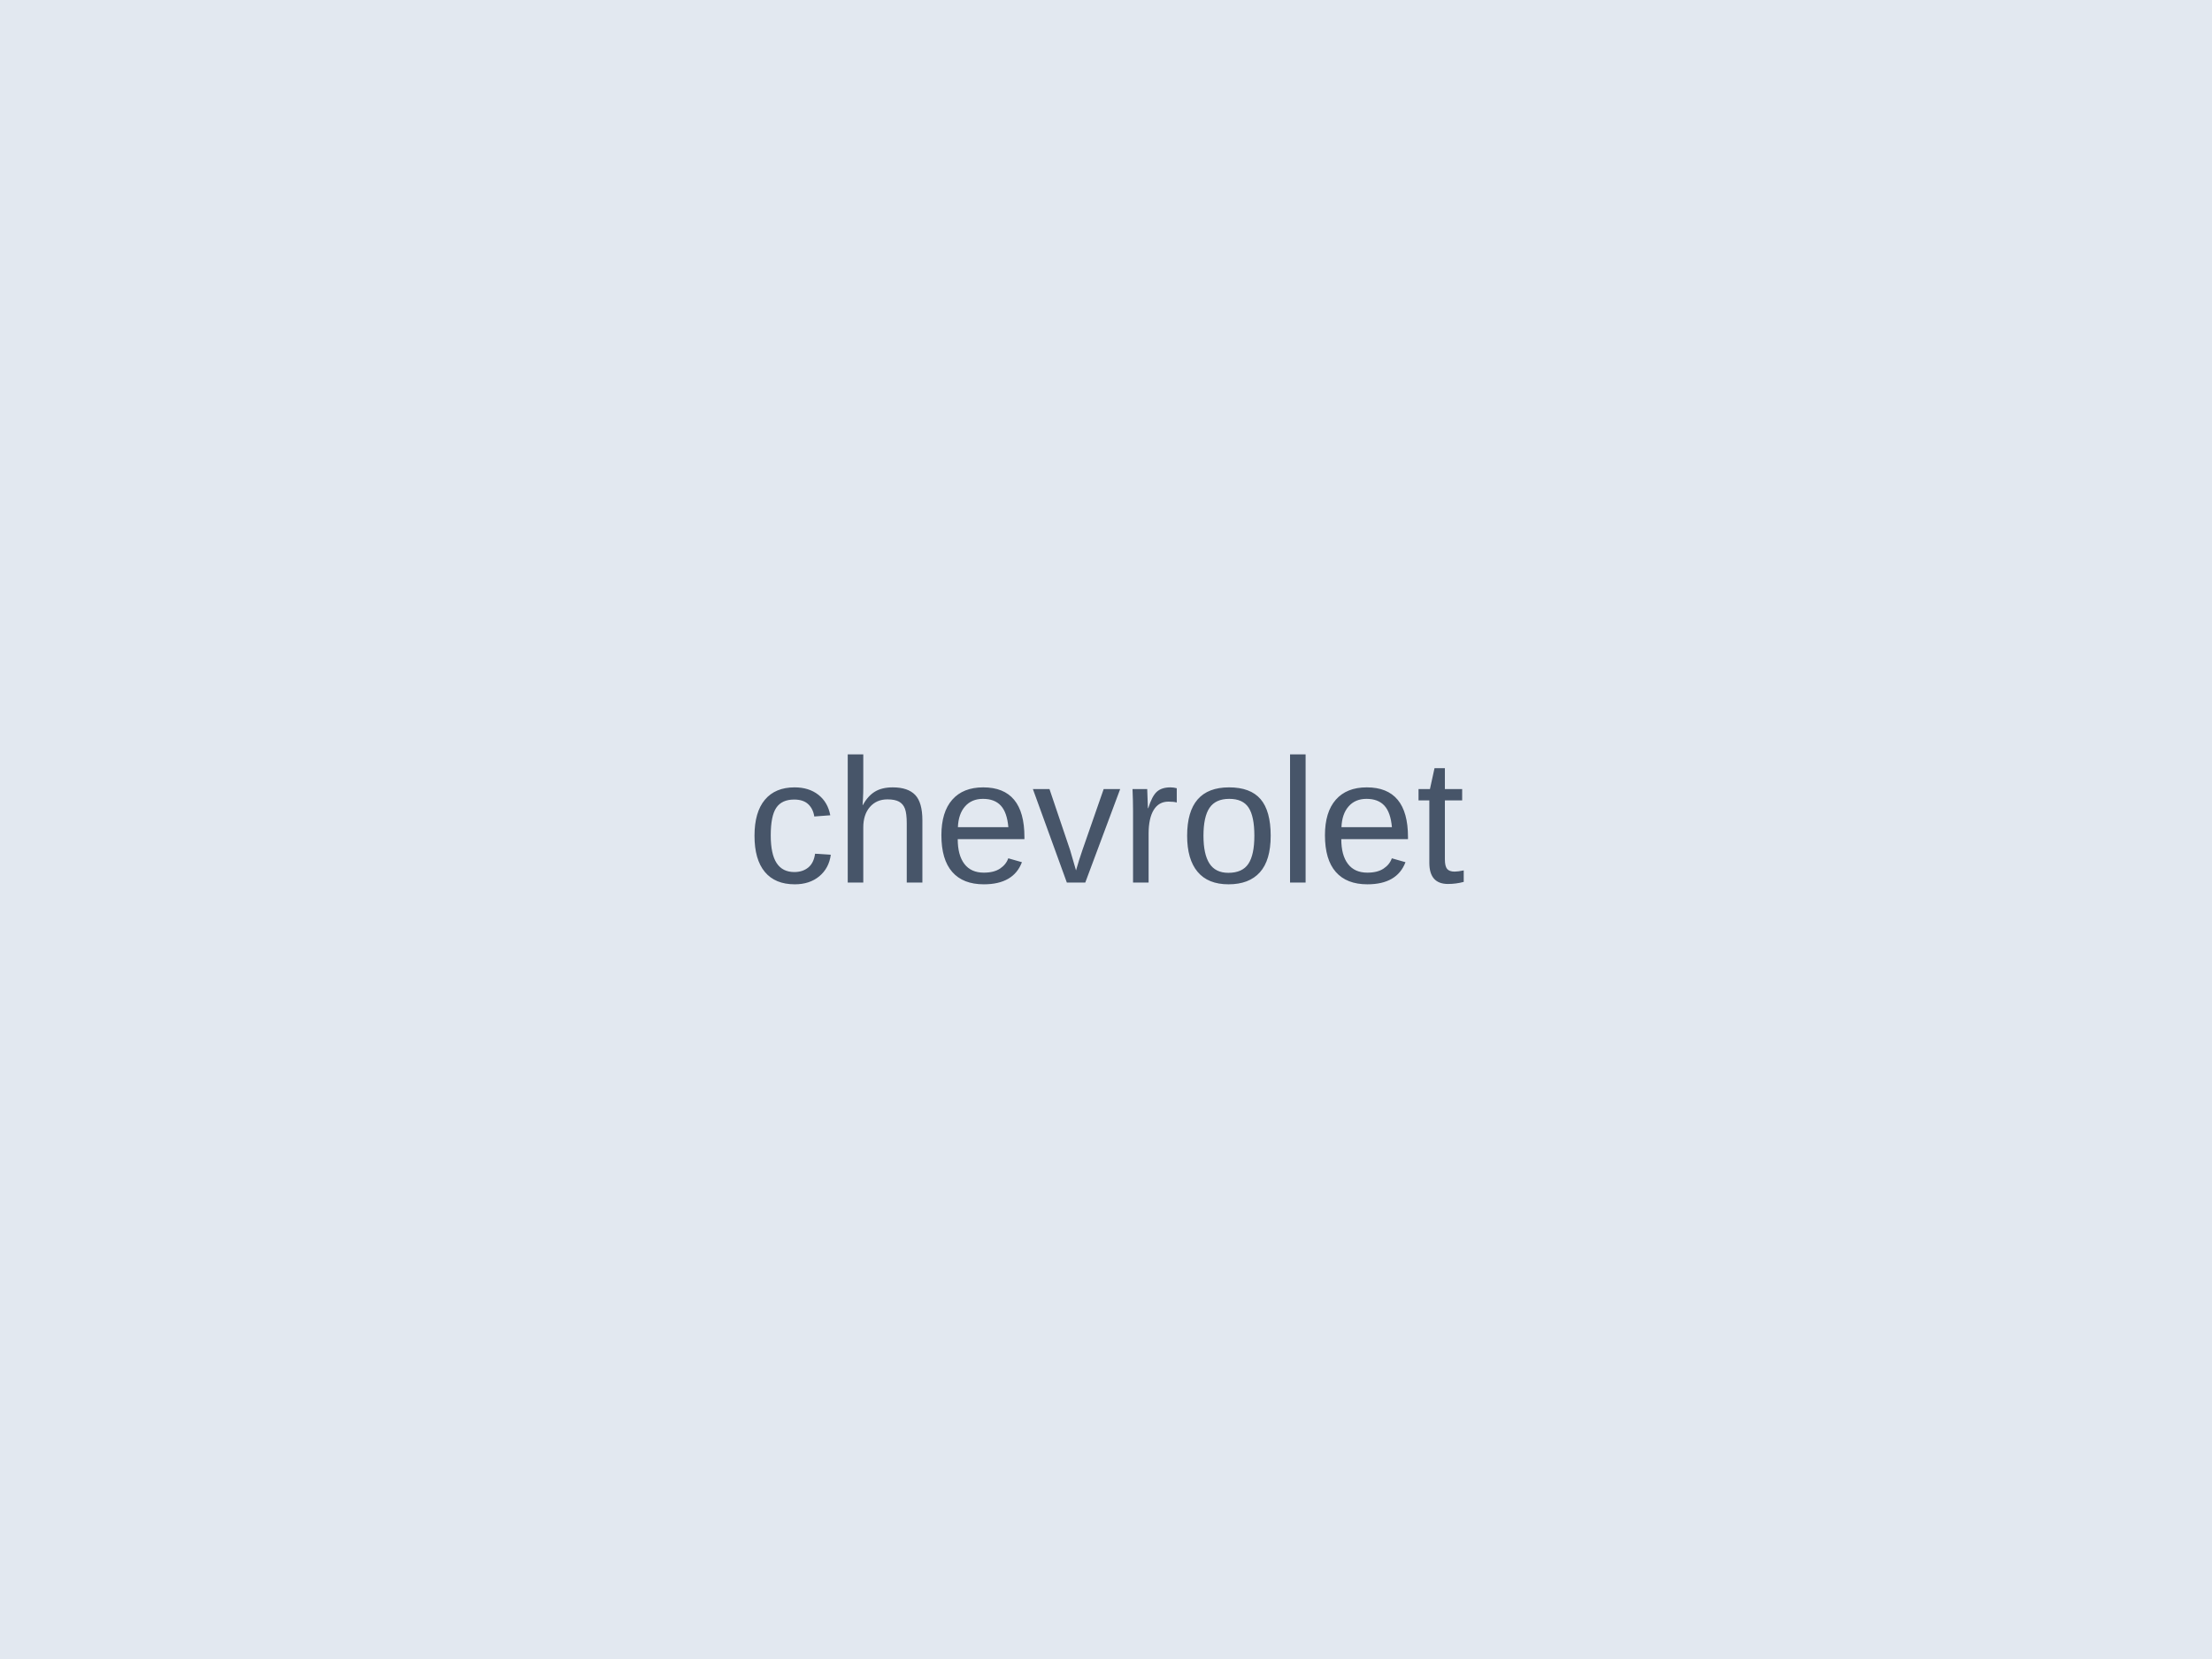
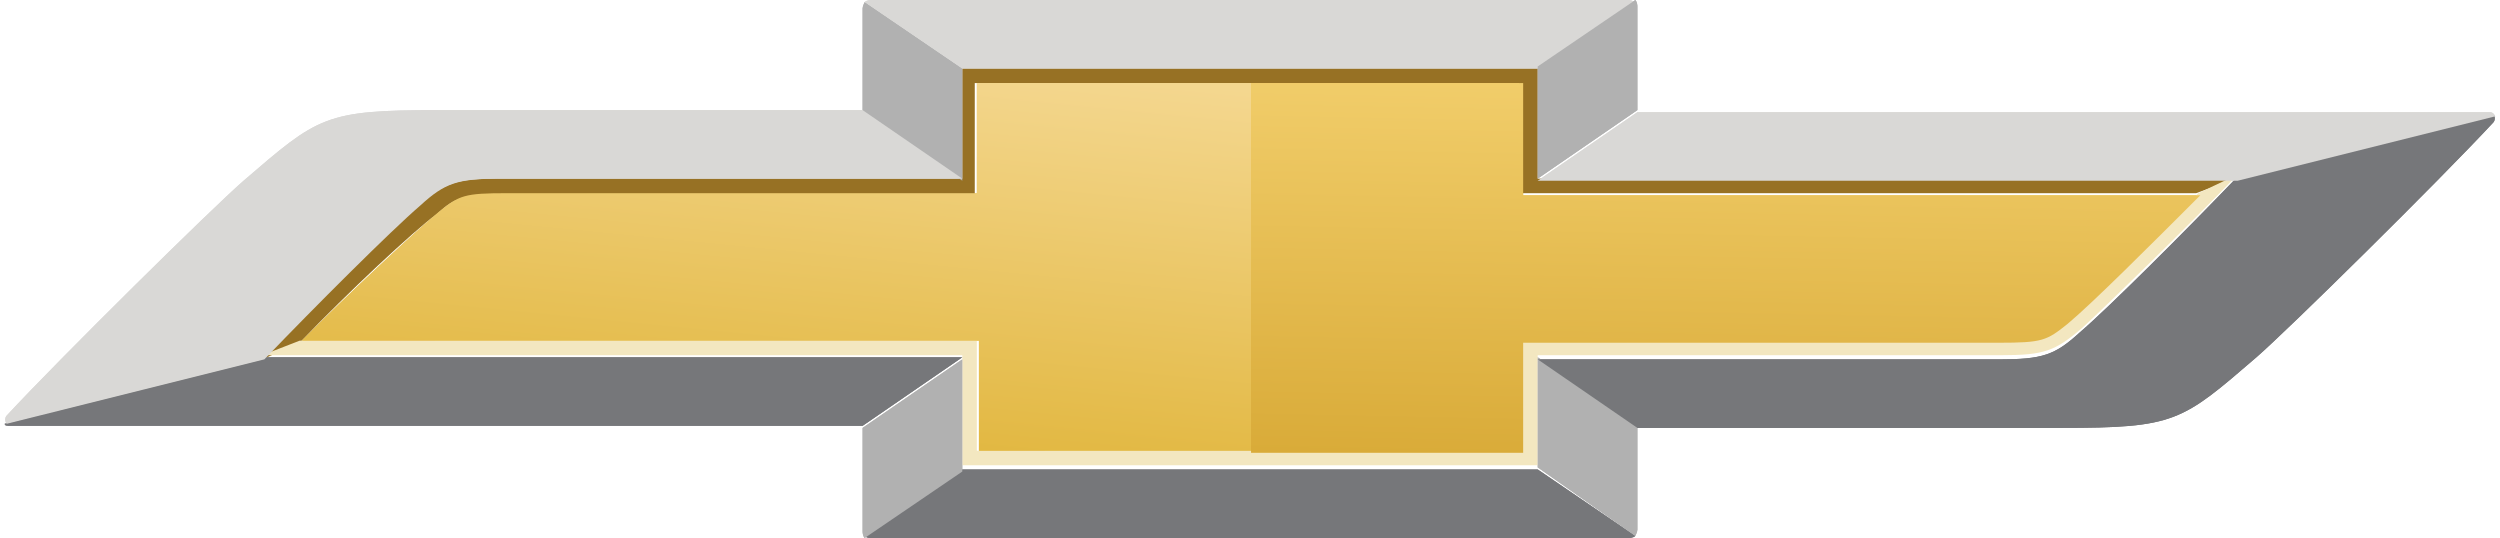
- <svg xmlns="http://www.w3.org/2000/svg" width="800" height="600">
-   <rect width="100%" height="100%" fill="#e2e8f0" />
-   <text x="50%" y="50%" font-family="Arial, sans-serif" font-size="64" fill="#475569" text-anchor="middle" dy=".3em">chevrolet</text>
+ <svg xmlns="http://www.w3.org/2000/svg" viewBox="0.1 0.1 119.9 25.9" width="2500" height="538">
+   <linearGradient id="b" gradientTransform="matrix(1 0 0 -1 0 28)" gradientUnits="userSpaceOnUse" x1="39.89" x2="36.96" y1="35.72" y2="6.016">
+     <stop offset=".34" stop-color="#f4d78f" />
+     <stop offset="1" stop-color="#e1b63d" />
+   </linearGradient>
+   <linearGradient id="c" gradientTransform="matrix(1 0 0 -1 0 28)" gradientUnits="userSpaceOnUse" x1="82.473" x2="82.999" y1=".388" y2="26.953">
+     <stop offset="0" stop-color="#d2a12a" />
+     <stop offset=".88" stop-color="#f1cd6a" />
+     <stop offset="1" stop-color="#f1ce6c" />
+   </linearGradient>
+   <g>
+     <path d="M60.1 21.9V4.1H46.9v5.3H24.3c-2.1 0-2.3.1-3.3.9-1.2 1-4.2 3.8-6.6 6.2H47v5.3h13.1z" fill="url(#b)" />
+     <path d="M60.1 4.1v17.8h13.1v-5.3h22.9c2.1 0 2.3-.1 3.3-.9 1.2-1 4-3.8 6.4-6.2H73.2V4.1z" fill="url(#c)" />
+     <path d="M41.4 20.6l4.8-3.3H12.5L.1 20.5c0 .1.1.1.3.1z" fill="#76777a" />
+     <path d="M41.5.2s-.1.2-.1.3v5l4.8 3.3V3.4z" fill="#b1b1b1" />
+     <path d="M78.3 26s.2 0 .3-.1l-4.7-3.2H46.2l-4.7 3.2c.1.1.2.1.3.1z" fill="#76777a" />
+     <path d="M46.2 8.7l-4.8-3.3H21c-5.5 0-5.8.3-9.4 3.4-1.5 1.3-8.8 8.5-11.4 11.3-.1.1-.1.3 0 .4l12.4-3.1h.1-.1c2.4-2.5 6.1-6.2 7.5-7.4 1.2-1.1 1.8-1.3 3.9-1.3z" fill="#d9d8d6" />
+     <path d="M46.2 17.4l-4.8 3.3v5s0 .2.1.3l4.7-3.2zM78.6 25.9s.1-.2.1-.3v-5l-4.8-3.3v5.3z" fill="#b1b1b1" />
+     <path d="M78.3.1H41.8s-.2 0-.3.1l4.7 3.2h27.7L78.6.2s-.2-.1-.3-.1z" fill="#d9d8d6" />
+     <path d="M73.9 17.4l4.8 3.3h20.4c5.5 0 5.8-.3 9.4-3.4C110 16 117.3 8.8 119.9 6c.1-.1.1-.3 0-.4l-12.4 3.1c-2.4 2.5-6.1 6.2-7.5 7.4-1.2 1.1-1.8 1.3-3.9 1.3H73.9z" fill="#76777a" />
+     <path d="M73.9 8.7l4.8-3.3v-5s0-.2-.1-.3l-4.7 3.2z" fill="#b1b1b1" />
+     <path d="M119.7 5.5h-41l-4.8 3.3h33.7L120 5.7c-.1-.2-.2-.2-.3-.2z" fill="#d9d8d6" />
+     <path d="M14.3 16.6c2.4-2.5 5.4-5.3 6.6-6.2 1-.9 1.3-.9 3.3-.9h22.6V4.1H73v5.3h32.6l1.9-.7H73.9V3.4H46.2v5.3H23.9c-2.1 0-2.6.2-3.9 1.3-1.3 1.2-5.1 4.9-7.5 7.4z" fill="#977124" />
+     <path d="M105.7 9.4c-2.4 2.5-5.2 5.3-6.4 6.2-1 .9-1.3.9-3.3.9H73.1v5.3H46.9v-5.3H14.3l-1.8.7h33.7v5.3h27.7v-5.3h22.3c2.1 0 2.6-.2 3.9-1.3 1.3-1.2 5.1-4.9 7.5-7.4z" fill="#f3e7c0" />
+     <path d="M60.1 21.9V4.1H46.9v5.3H24.3c-2.1 0-2.3.1-3.3.9-1.2 1-4.2 3.8-6.6 6.2H47v5.3h13.1z" fill="url(#b)" />
+     <path d="M60.1 4.1v17.8h13.1v-5.3h22.9c2.1 0 2.3-.1 3.3-.9 1.2-1 4-3.8 6.4-6.2H73.2V4.1z" fill="url(#c)" />
+     <path d="M41.4 20.6l4.8-3.3H12.5L.1 20.5c0 .1.1.1.3.1z" fill="#76777a" />
+     <path d="M41.5.2s-.1.2-.1.3v5l4.8 3.3V3.4z" fill="#b1b1b1" />
+     <path d="M78.3 26s.2 0 .3-.1l-4.7-3.2H46.2l-4.7 3.2c.1.1.2.1.3.1z" fill="#76777a" />
+     <path d="M46.2 8.7l-4.8-3.3H21c-5.5 0-5.8.3-9.4 3.4-1.5 1.3-8.8 8.5-11.4 11.3-.1.1-.1.3 0 .4l12.4-3.1h.1-.1c2.4-2.5 6.1-6.2 7.5-7.4 1.2-1.1 1.8-1.3 3.9-1.3z" fill="#d9d8d6" />
+     <path d="M46.2 17.4l-4.8 3.3v5s0 .2.1.3l4.7-3.2zM78.6 25.9s.1-.2.1-.3v-5l-4.8-3.3v5.3z" fill="#b1b1b1" />
+     <path d="M78.3.1H41.8s-.2 0-.3.1l4.7 3.2h27.7L78.6.2s-.2-.1-.3-.1z" fill="#d9d8d6" />
+     <path d="M73.9 17.4l4.8 3.3h20.4c5.5 0 5.8-.3 9.4-3.4C110 16 117.3 8.8 119.9 6c.1-.1.1-.3 0-.4l-12.4 3.1c-2.4 2.5-6.1 6.2-7.5 7.4-1.2 1.1-1.8 1.3-3.9 1.3H73.9z" fill="#76777a" />
+     <path d="M73.9 8.7l4.8-3.3v-5s0-.2-.1-.3l-4.7 3.2z" fill="#b1b1b1" />
+     <path d="M119.7 5.5h-41l-4.8 3.3h33.7L120 5.7c-.1-.2-.2-.2-.3-.2z" fill="#d9d8d6" />
+   </g>
</svg>
